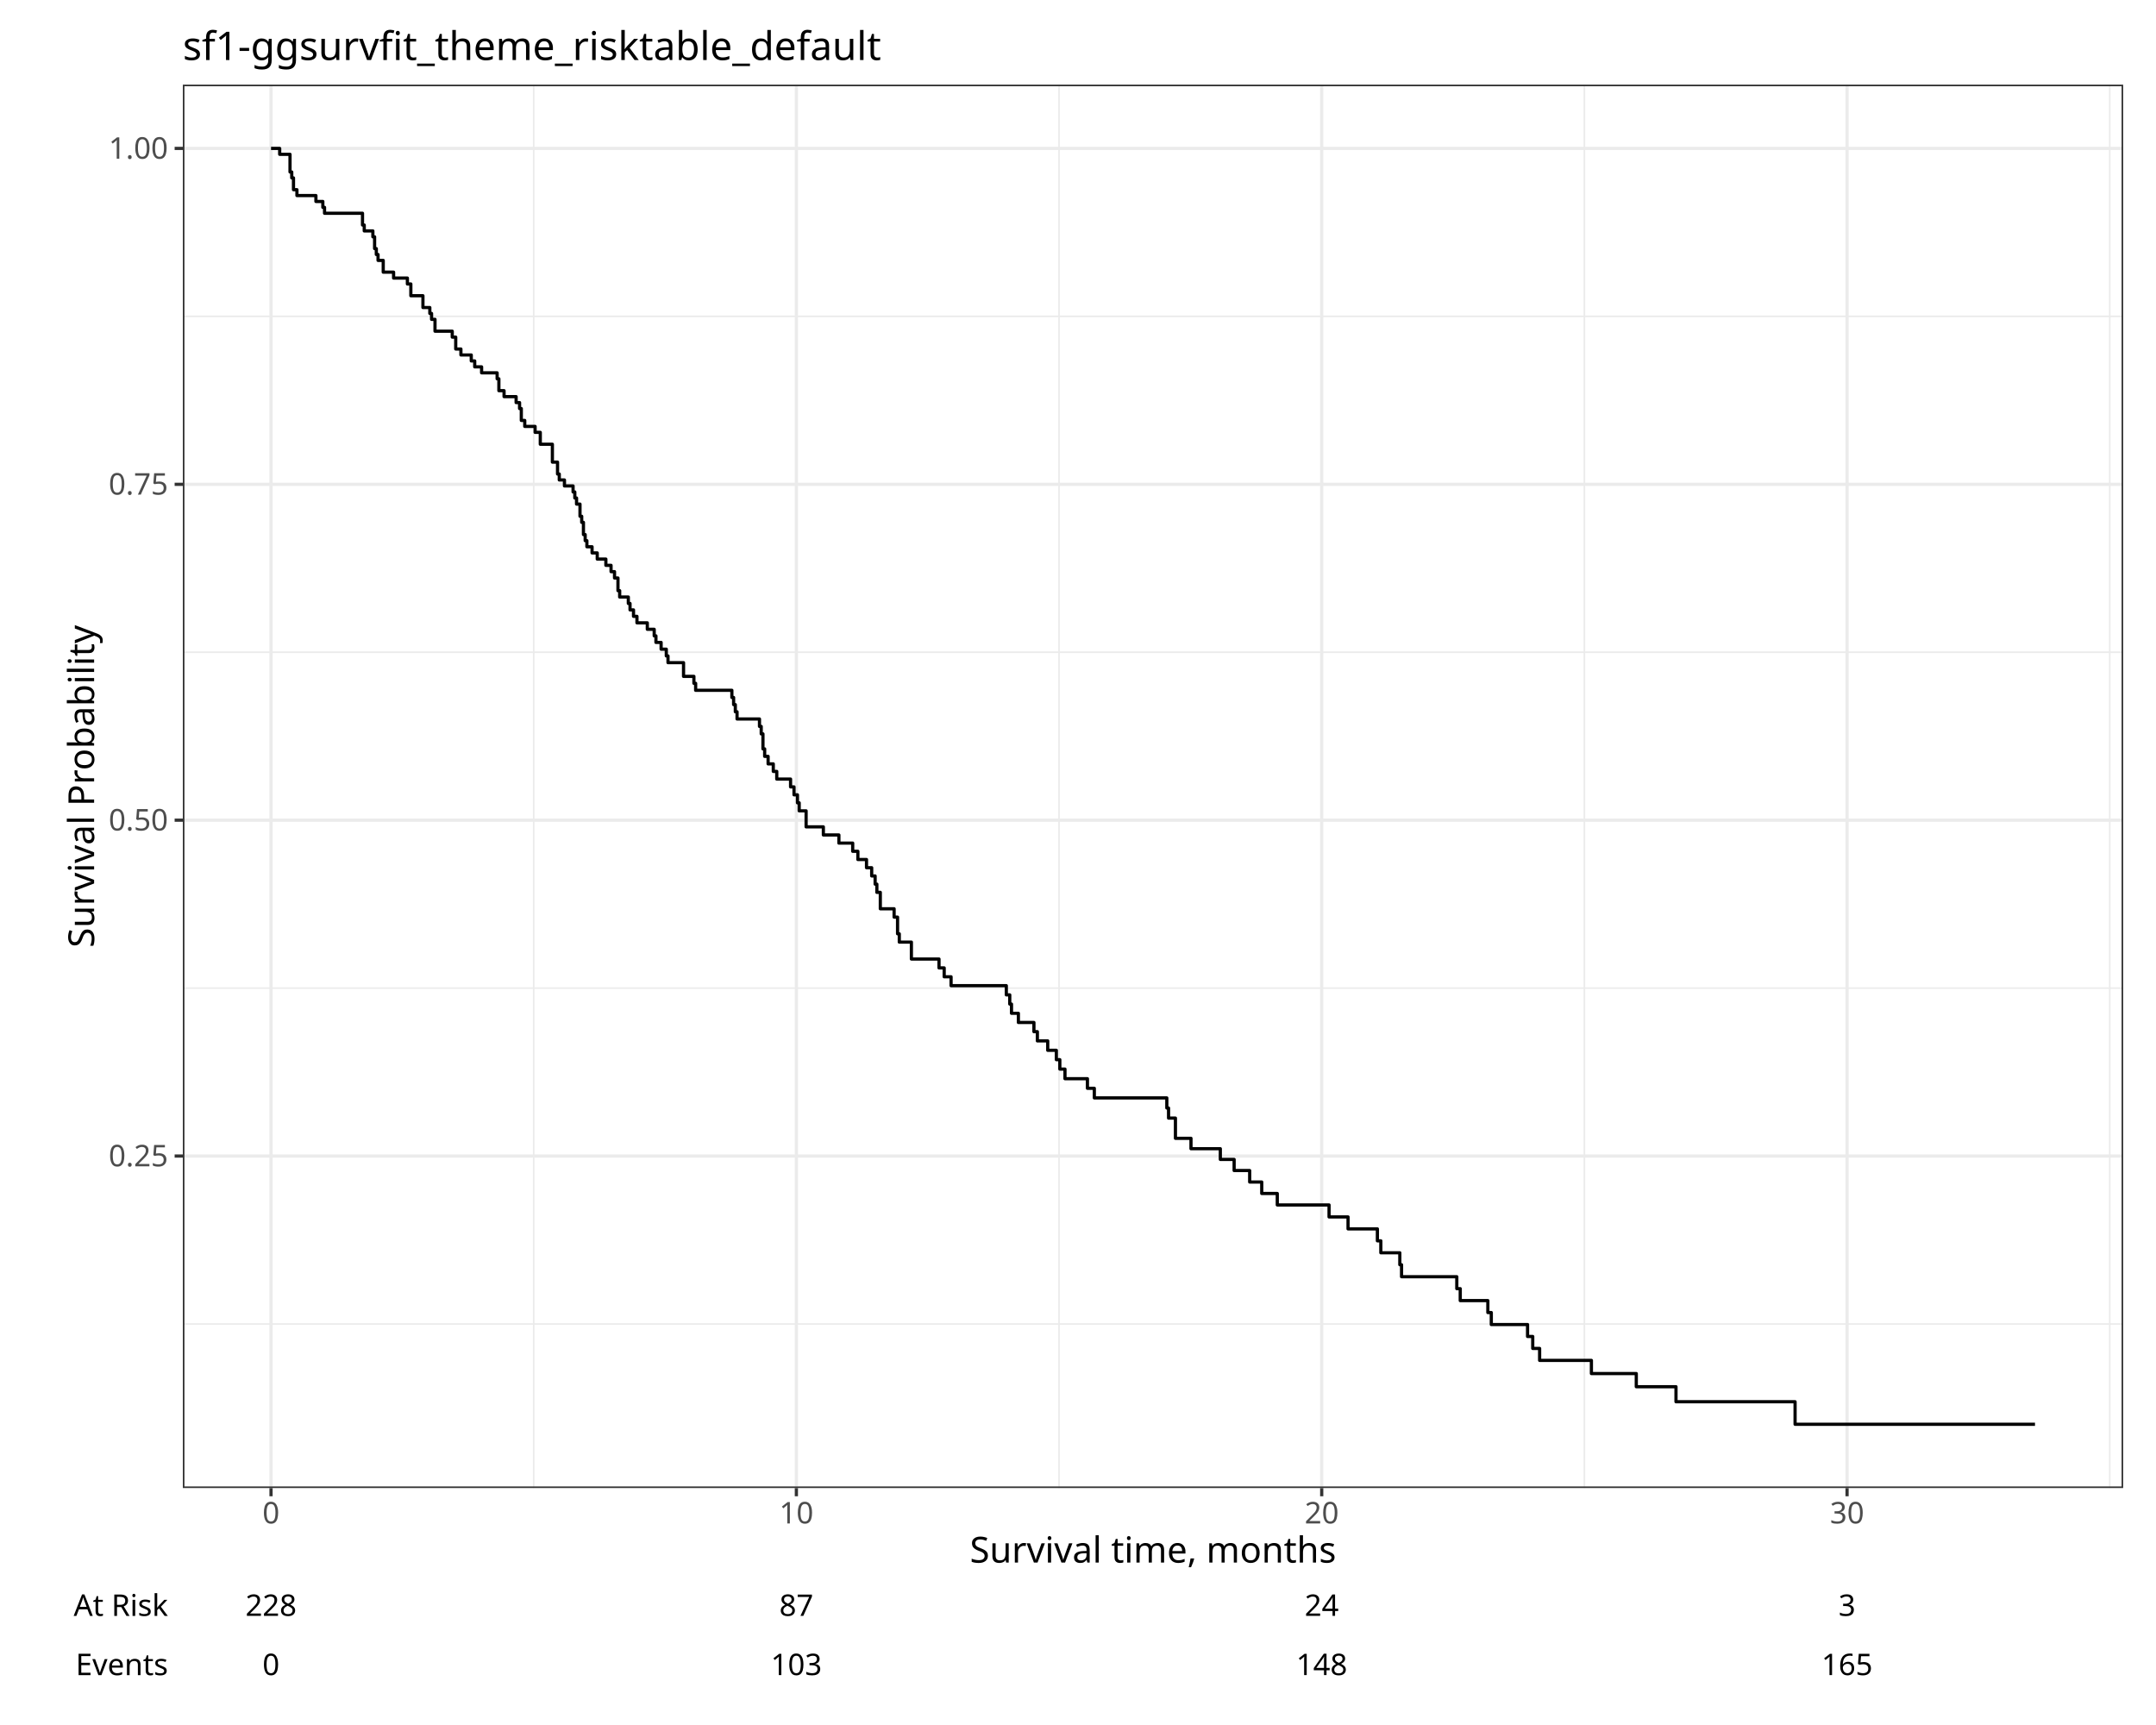
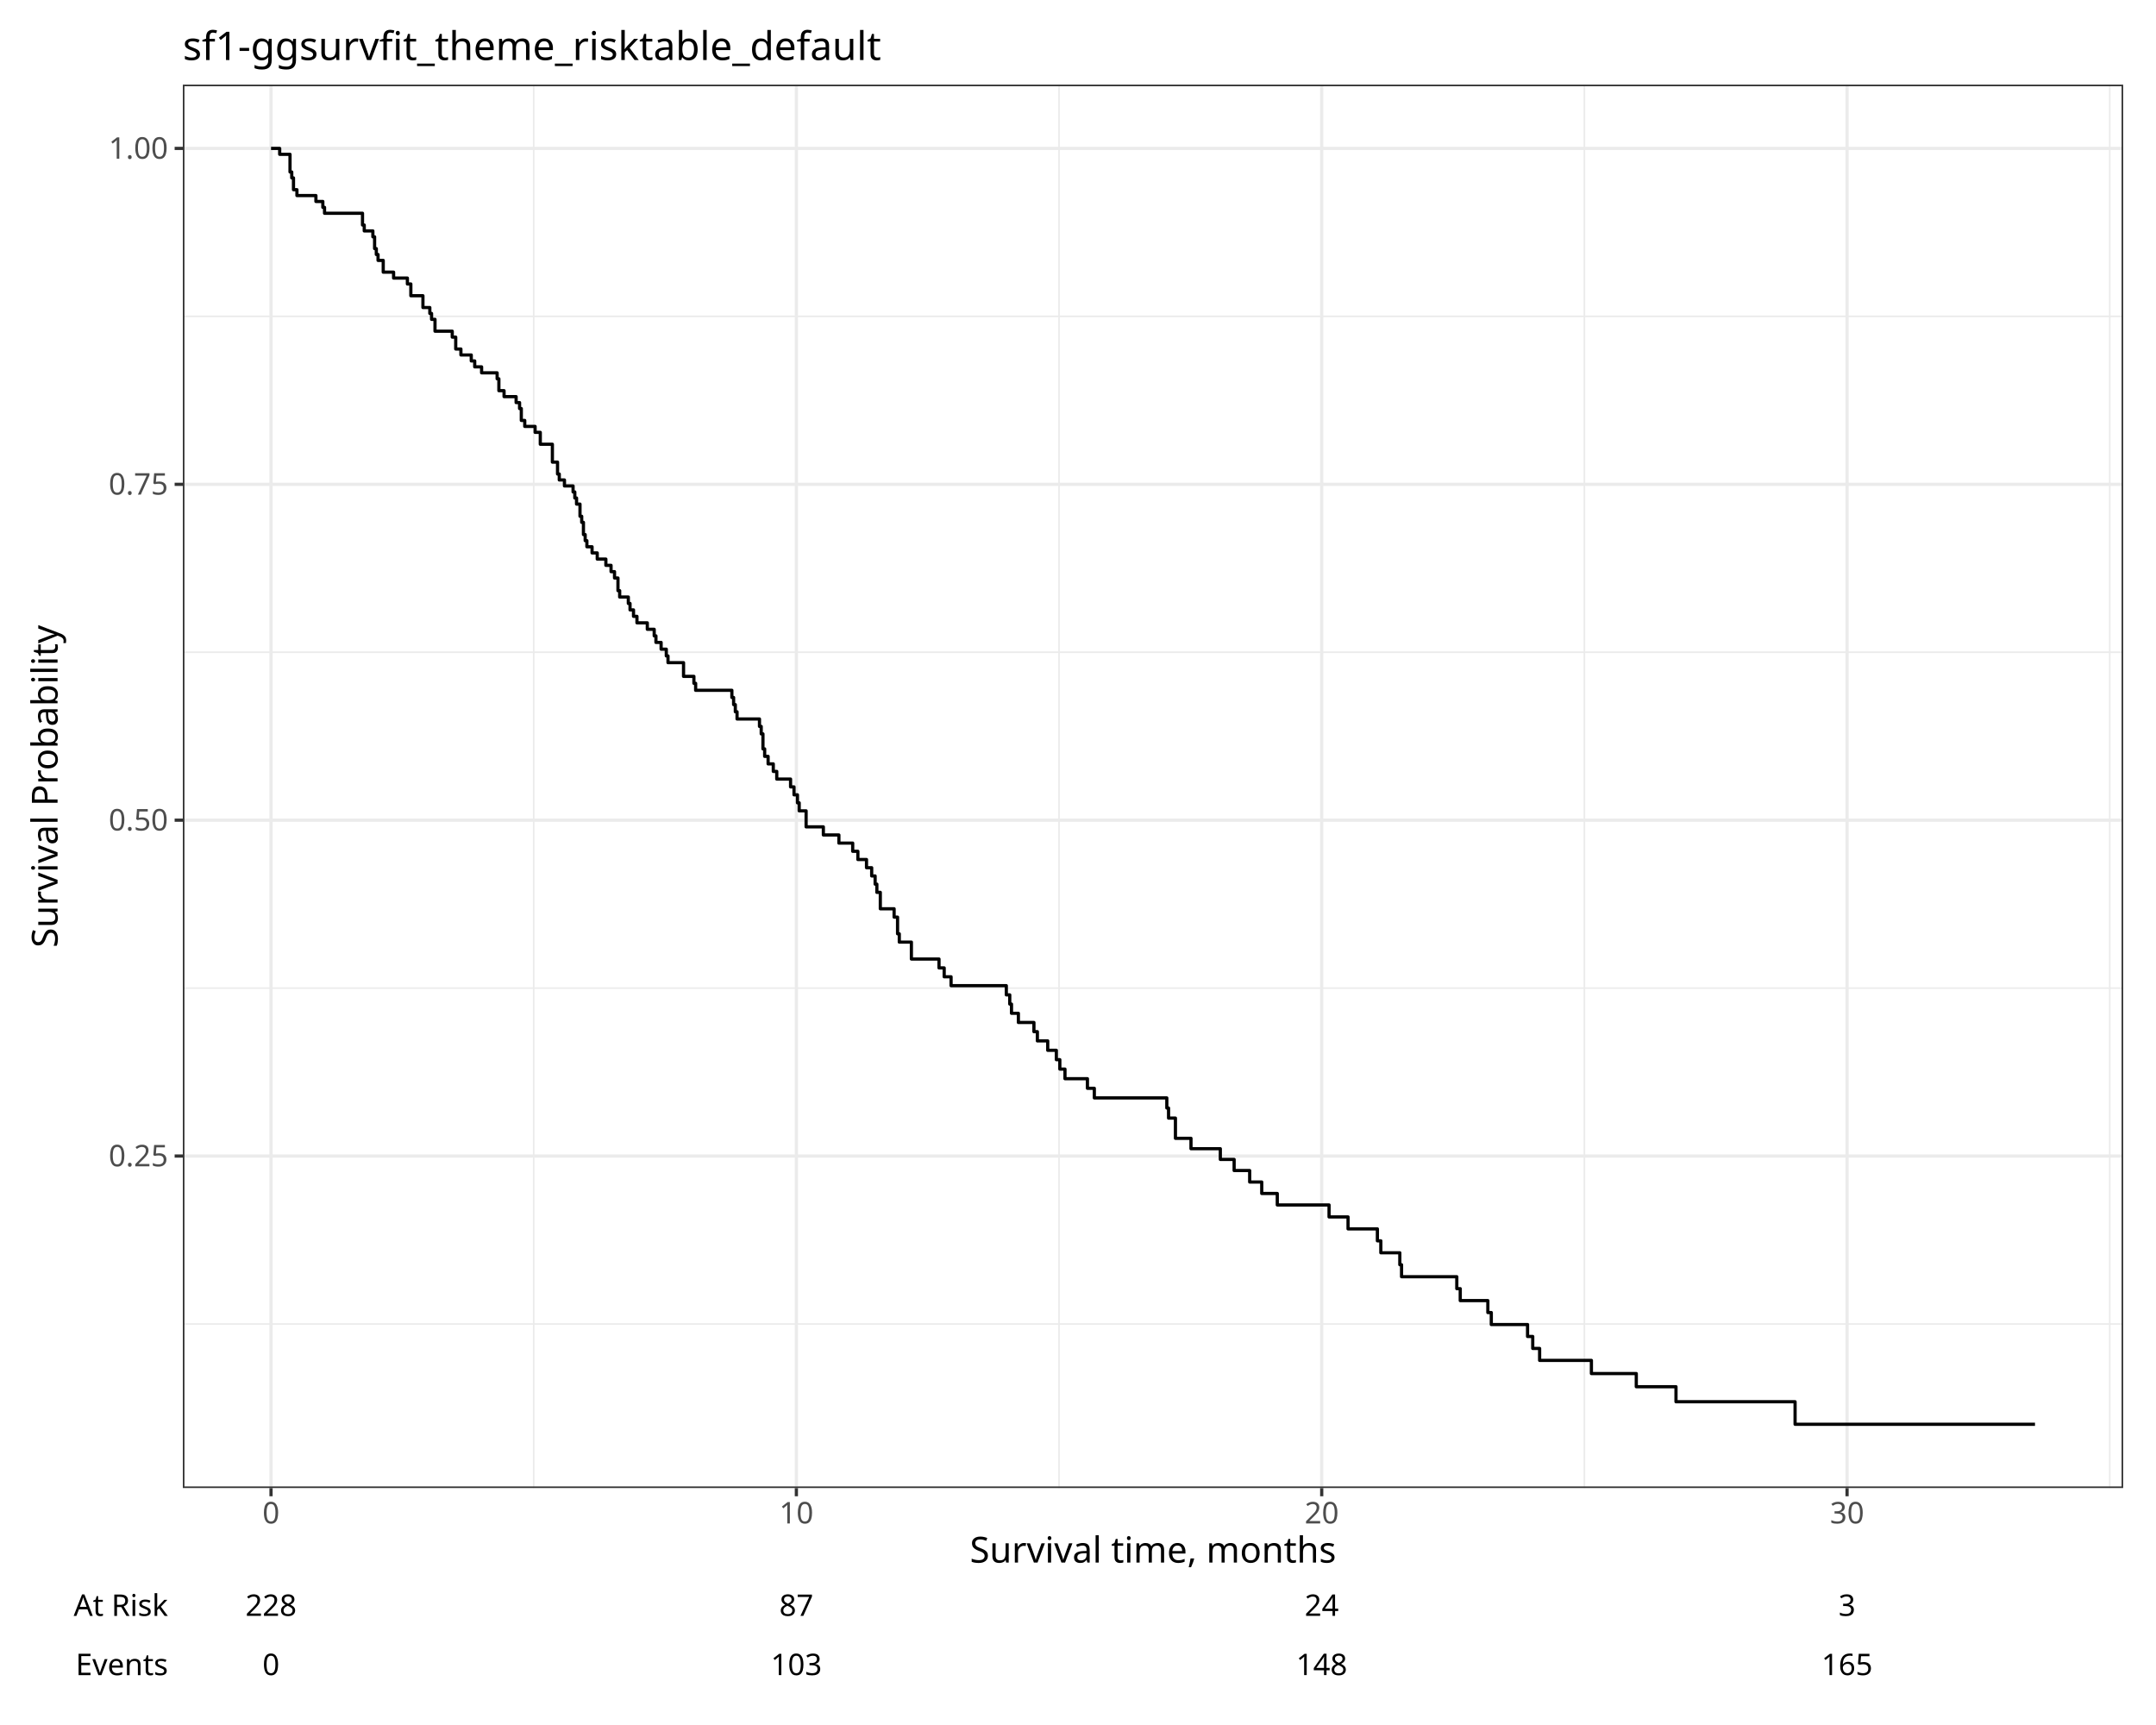
<svg xmlns="http://www.w3.org/2000/svg" class="svglite" data-engine-version="2.0" width="720.00pt" height="576.00pt" viewBox="0 0 720.00 576.00">
  <defs>
    <style type="text/css">
    .svglite line, .svglite polyline, .svglite polygon, .svglite path, .svglite rect, .svglite circle {
      fill: none;
      stroke: #000000;
      stroke-linecap: round;
      stroke-linejoin: round;
      stroke-miterlimit: 10.00;
    }
  </style>
  </defs>
  <rect width="100%" height="100%" style="stroke: none; fill: #FFFFFF;" />
  <defs>
    <clipPath id="cpMC4wMHw3MjAuMDB8MC4wMHw1NzYuMDA=">
      <rect x="0.00" y="0.00" width="720.00" height="576.00" />
    </clipPath>
  </defs>
  <g clip-path="url(#cpMC4wMHw3MjAuMDB8MC4wMHw1NzYuMDA=)">
    <rect x="0.00" y="0.00" width="720.00" height="576.00" style="stroke-width: 1.07; stroke: #FFFFFF; fill: #FFFFFF;" />
  </g>
  <defs>
    <clipPath id="cpNS40OHw3MTQuNTJ8NS40OHw1MjQuMjY=">
      <rect x="5.48" y="5.48" width="709.04" height="518.78" />
    </clipPath>
  </defs>
  <g clip-path="url(#cpNS40OHw3MTQuNTJ8NS40OHw1MjQuMjY=)">
    <rect x="5.48" y="5.48" width="709.04" height="518.78" style="stroke-width: 1.07; stroke: #FFFFFF; fill: #FFFFFF;" />
  </g>
  <g clip-path="url(#cpMC4wMHw3MjAuMDB8MC4wMHw1NzYuMDA=)">
</g>
  <defs>
    <clipPath id="cpNS40OHw3MTQuNTJ8NTI0LjI2fDU3MC41Mg==">
      <rect x="5.48" y="524.26" width="709.04" height="46.26" />
    </clipPath>
  </defs>
  <g clip-path="url(#cpNS40OHw3MTQuNTJ8NTI0LjI2fDU3MC41Mg==)">
    <rect x="5.48" y="524.26" width="709.04" height="46.26" style="stroke-width: 1.07; stroke: #FFFFFF; fill: #FFFFFF;" />
  </g>
  <g clip-path="url(#cpMC4wMHw3MjAuMDB8MC4wMHw1NzYuMDA=)">
</g>
  <defs>
    <clipPath id="cpMTAuOTZ8NzA5LjA0fDEwLjk2fDU2NS4wNA==">
      <rect x="10.96" y="10.96" width="698.08" height="554.08" />
    </clipPath>
  </defs>
  <g clip-path="url(#cpMTAuOTZ8NzA5LjA0fDEwLjk2fDU2NS4wNA==)">
</g>
  <g clip-path="url(#cpMC4wMHw3MjAuMDB8MC4wMHw1NzYuMDA=)">
</g>
  <defs>
    <clipPath id="cpMTAuOTZ8NzA5LjA0fDEwLjk2fDUxOC43OA==">
      <rect x="10.96" y="10.96" width="698.08" height="507.83" />
    </clipPath>
  </defs>
  <g clip-path="url(#cpMTAuOTZ8NzA5LjA0fDEwLjk2fDUxOC43OA==)">
</g>
  <g clip-path="url(#cpMC4wMHw3MjAuMDB8MC4wMHw1NzYuMDA=)">
</g>
  <g clip-path="url(#cpNS40OHw3MTQuNTJ8NS40OHw1MjQuMjY=)">
    <rect x="5.48" y="5.48" width="709.04" height="518.78" style="stroke-width: 1.07; stroke: #FFFFFF; fill: #FFFFFF;" />
  </g>
  <defs>
    <clipPath id="cpNjEuMDZ8NzA5LjA0fDI4LjI2fDQ5Ni44OQ==">
      <rect x="61.06" y="28.26" width="647.98" height="468.62" />
    </clipPath>
  </defs>
  <g clip-path="url(#cpNjEuMDZ8NzA5LjA0fDI4LjI2fDQ5Ni44OQ==)">
    <rect x="61.06" y="28.26" width="647.98" height="468.62" style="stroke-width: 1.07; stroke: none; fill: #FFFFFF;" />
    <polyline points="61.06,442.09 709.04,442.09 " style="stroke-width: 0.53; stroke: #EBEBEB; stroke-linecap: butt;" />
    <polyline points="61.06,329.94 709.04,329.94 " style="stroke-width: 0.53; stroke: #EBEBEB; stroke-linecap: butt;" />
    <polyline points="61.06,217.79 709.04,217.79 " style="stroke-width: 0.53; stroke: #EBEBEB; stroke-linecap: butt;" />
    <polyline points="61.06,105.64 709.04,105.64 " style="stroke-width: 0.53; stroke: #EBEBEB; stroke-linecap: butt;" />
    <polyline points="178.23,496.89 178.23,28.26 " style="stroke-width: 0.53; stroke: #EBEBEB; stroke-linecap: butt;" />
    <polyline points="353.67,496.89 353.67,28.26 " style="stroke-width: 0.53; stroke: #EBEBEB; stroke-linecap: butt;" />
    <polyline points="529.11,496.89 529.11,28.26 " style="stroke-width: 0.53; stroke: #EBEBEB; stroke-linecap: butt;" />
    <polyline points="704.55,496.89 704.55,28.26 " style="stroke-width: 0.53; stroke: #EBEBEB; stroke-linecap: butt;" />
    <polyline points="61.06,386.02 709.04,386.02 " style="stroke-width: 1.07; stroke: #EBEBEB; stroke-linecap: butt;" />
    <polyline points="61.06,273.87 709.04,273.87 " style="stroke-width: 1.07; stroke: #EBEBEB; stroke-linecap: butt;" />
    <polyline points="61.06,161.72 709.04,161.72 " style="stroke-width: 1.07; stroke: #EBEBEB; stroke-linecap: butt;" />
    <polyline points="61.06,49.56 709.04,49.56 " style="stroke-width: 1.07; stroke: #EBEBEB; stroke-linecap: butt;" />
    <polyline points="90.51,496.89 90.51,28.26 " style="stroke-width: 1.07; stroke: #EBEBEB; stroke-linecap: butt;" />
    <polyline points="265.95,496.89 265.95,28.26 " style="stroke-width: 1.07; stroke: #EBEBEB; stroke-linecap: butt;" />
    <polyline points="441.39,496.89 441.39,28.26 " style="stroke-width: 1.07; stroke: #EBEBEB; stroke-linecap: butt;" />
    <polyline points="616.83,496.89 616.83,28.26 " style="stroke-width: 1.07; stroke: #EBEBEB; stroke-linecap: butt;" />
    <polyline points="90.51,49.56 93.40,49.56 93.40,51.53 96.85,51.53 96.85,57.43 97.43,57.43 97.43,59.40 98.01,59.40 98.01,63.34 99.16,63.34 99.16,65.30 105.50,65.30 105.50,67.27 107.81,67.27 107.81,69.24 108.38,69.24 108.38,71.21 121.06,71.21 121.06,75.14 121.64,75.14 121.64,77.11 124.52,77.11 124.52,79.08 125.10,79.08 125.10,83.01 125.67,83.01 125.67,84.98 126.25,84.98 126.25,86.95 127.98,86.95 127.98,90.88 131.44,90.88 131.44,92.85 136.05,92.85 136.05,94.82 137.20,94.82 137.20,98.75 141.24,98.75 141.24,102.69 143.54,102.69 143.54,104.66 144.12,104.66 144.12,106.63 145.27,106.63 145.27,110.59 151.03,110.59 151.03,112.57 152.19,112.57 152.19,116.54 153.92,116.54 153.92,118.53 157.38,118.53 157.38,120.52 158.53,120.52 158.53,122.50 160.83,122.50 160.83,124.49 166.02,124.49 166.02,126.48 166.60,126.48 166.60,130.45 168.33,130.45 168.33,132.44 172.36,132.44 172.36,134.43 173.51,134.43 173.51,136.42 174.09,136.42 174.09,140.39 175.24,140.39 175.24,142.38 178.70,142.38 178.70,144.37 180.43,144.37 180.43,148.34 184.47,148.34 184.47,154.31 186.19,154.31 186.19,158.28 186.77,158.28 186.77,160.27 188.50,160.27 188.50,162.26 190.23,162.26 190.23,162.26 190.81,162.26 190.81,162.26 191.38,162.26 191.38,164.27 191.96,164.27 191.96,166.29 192.54,166.29 192.54,168.32 193.69,168.32 193.69,172.39 194.26,172.39 194.26,174.42 194.84,174.42 194.84,178.50 195.42,178.50 195.42,180.53 195.99,180.53 195.99,182.57 197.15,182.57 197.15,182.57 197.72,182.57 197.72,184.62 198.88,184.62 198.88,184.62 199.45,184.62 199.45,186.68 200.60,186.68 200.60,186.68 201.18,186.68 201.18,186.68 202.33,186.68 202.33,188.77 203.49,188.77 203.49,188.77 204.06,188.77 204.06,190.88 205.22,190.88 205.22,193.00 206.37,193.00 206.37,197.23 206.94,197.23 206.94,199.35 207.52,199.35 207.52,199.35 209.83,199.35 209.83,201.50 210.40,201.50 210.40,203.65 211.56,203.65 211.56,205.80 212.13,205.80 212.13,205.80 212.71,205.80 212.71,207.97 216.17,207.97 216.17,210.13 217.90,210.13 217.90,210.13 218.47,210.13 218.47,212.32 219.05,212.32 219.05,214.51 219.63,214.51 219.63,214.51 220.20,214.51 220.20,214.51 220.78,214.51 220.78,216.77 222.51,216.77 222.51,219.02 223.08,219.02 223.08,221.27 225.97,221.27 225.97,221.27 227.12,221.27 227.12,221.27 228.27,221.27 228.27,225.85 228.85,225.85 228.85,225.85 230.58,225.85 230.58,225.85 231.73,225.85 231.73,228.17 232.31,228.17 232.31,230.50 235.76,230.50 235.76,230.50 239.80,230.50 239.80,230.50 243.83,230.50 243.83,230.50 244.41,230.50 244.41,232.89 244.99,232.89 244.99,235.28 245.56,235.28 245.56,237.67 246.14,237.67 246.14,240.08 247.29,240.08 247.29,240.08 249.60,240.08 249.60,240.08 251.33,240.08 251.33,240.08 253.63,240.08 253.63,242.56 254.21,242.56 254.21,245.05 254.79,245.05 254.79,250.06 255.36,250.06 255.36,252.56 256.51,252.56 256.51,255.07 258.24,255.07 258.24,257.58 258.82,257.58 258.82,257.58 259.40,257.58 259.40,260.14 261.13,260.14 261.13,260.14 263.43,260.14 263.43,260.14 264.01,260.14 264.01,262.75 265.16,262.75 265.16,265.40 266.31,265.40 266.31,268.07 266.89,268.07 266.89,270.75 269.20,270.75 269.20,276.10 272.08,276.10 272.08,276.10 274.96,276.10 274.96,278.81 280.15,278.81 280.15,281.52 281.88,281.52 281.88,281.52 284.76,281.52 284.76,284.26 286.49,284.26 286.49,287.00 289.37,287.00 289.37,289.74 291.10,289.74 291.10,292.49 292.25,292.49 292.25,295.23 292.83,295.23 292.83,297.97 293.98,297.97 293.98,303.45 295.71,303.45 295.71,303.45 298.59,303.45 298.59,306.24 299.74,306.24 299.74,311.80 300.32,311.80 300.32,314.58 304.36,314.58 304.36,320.23 307.24,320.23 307.24,320.23 310.70,320.23 310.70,320.23 311.85,320.23 311.85,320.23 313.58,320.23 313.58,323.20 315.31,323.20 315.31,326.16 317.61,326.16 317.61,329.13 323.38,329.13 323.38,329.13 328.56,329.13 328.56,329.13 336.06,329.13 336.06,332.20 337.21,332.20 337.21,335.27 337.79,335.27 337.79,338.35 340.09,338.35 340.09,341.42 345.28,341.42 345.28,344.49 346.43,344.49 346.43,347.57 349.89,347.57 349.89,350.71 352.77,350.71 352.77,353.84 353.93,353.84 353.93,356.98 354.50,356.98 354.50,356.98 355.65,356.98 355.65,360.19 363.15,360.19 363.15,363.40 365.45,363.40 365.45,366.61 385.05,366.61 385.05,366.61 389.66,366.61 389.66,369.98 390.24,369.98 390.24,373.35 392.54,373.35 392.54,380.10 395.43,380.10 395.43,380.10 397.73,380.10 397.73,383.57 403.50,383.57 403.50,383.57 407.53,383.57 407.53,387.15 408.11,387.15 408.11,387.15 412.14,387.15 412.14,390.86 412.72,390.86 412.72,390.86 417.33,390.86 417.33,394.69 421.36,394.69 421.36,398.52 426.55,398.52 426.55,402.35 429.43,402.35 429.43,402.35 443.84,402.35 443.84,406.35 450.18,406.35 450.18,410.34 459.98,410.34 459.98,414.33 461.13,414.33 461.13,418.32 467.47,418.32 467.47,422.31 468.05,422.31 468.05,426.31 486.50,426.31 486.50,430.30 487.65,430.30 487.65,434.29 496.87,434.29 496.87,438.28 498.02,438.28 498.02,442.28 510.13,442.28 510.13,446.27 511.86,446.27 511.86,450.26 514.16,450.26 514.16,454.25 517.04,454.25 517.04,454.25 531.45,454.25 531.45,458.65 546.44,458.65 546.44,463.04 555.09,463.04 555.09,463.04 559.70,463.04 559.70,468.06 563.73,468.06 563.73,468.06 574.68,468.06 574.68,468.06 599.47,468.06 599.47,475.58 646.73,475.58 646.73,475.58 672.67,475.58 672.67,475.58 679.59,475.58 679.59,475.58 " style="stroke-width: 1.07; stroke-linecap: butt;" />
    <rect x="61.06" y="28.26" width="647.98" height="468.62" style="stroke-width: 1.07; stroke: #333333;" />
  </g>
  <g clip-path="url(#cpNS40OHw3MTQuNTJ8NS40OHw1MjQuMjY=)">
</g>
  <g clip-path="url(#cpMC4wMHw3MjAuMDB8MC4wMHw1NzYuMDA=)">
</g>
  <g clip-path="url(#cpNS40OHw3MTQuNTJ8NS40OHw1MjQuMjY=)">
</g>
  <g clip-path="url(#cpMC4wMHw3MjAuMDB8MC4wMHw1NzYuMDA=)">
</g>
  <g clip-path="url(#cpNS40OHw3MTQuNTJ8NS40OHw1MjQuMjY=)">
</g>
  <g clip-path="url(#cpMC4wMHw3MjAuMDB8MC4wMHw1NzYuMDA=)">
</g>
  <g clip-path="url(#cpNS40OHw3MTQuNTJ8NS40OHw1MjQuMjY=)">
</g>
  <g clip-path="url(#cpMC4wMHw3MjAuMDB8MC4wMHw1NzYuMDA=)">
</g>
  <g clip-path="url(#cpNS40OHw3MTQuNTJ8NS40OHw1MjQuMjY=)">
</g>
  <g clip-path="url(#cpMC4wMHw3MjAuMDB8MC4wMHw1NzYuMDA=)">
</g>
  <g clip-path="url(#cpNS40OHw3MTQuNTJ8NS40OHw1MjQuMjY=)">
</g>
  <g clip-path="url(#cpMC4wMHw3MjAuMDB8MC4wMHw1NzYuMDA=)">
    <text x="56.13" y="389.46" text-anchor="end" style="font-size: 10.00px; fill: #4D4D4D; font-family: sans;" textLength="19.46px" lengthAdjust="spacingAndGlyphs">0.25</text>
    <text x="56.13" y="277.31" text-anchor="end" style="font-size: 10.00px; fill: #4D4D4D; font-family: sans;" textLength="19.46px" lengthAdjust="spacingAndGlyphs">0.50</text>
    <text x="56.13" y="165.16" text-anchor="end" style="font-size: 10.00px; fill: #4D4D4D; font-family: sans;" textLength="19.46px" lengthAdjust="spacingAndGlyphs">0.75</text>
    <text x="56.13" y="53.00" text-anchor="end" style="font-size: 10.00px; fill: #4D4D4D; font-family: sans;" textLength="19.46px" lengthAdjust="spacingAndGlyphs">1.00</text>
    <polyline points="58.32,386.02 61.06,386.02 " style="stroke-width: 1.07; stroke: #333333; stroke-linecap: butt;" />
    <polyline points="58.32,273.87 61.06,273.87 " style="stroke-width: 1.07; stroke: #333333; stroke-linecap: butt;" />
    <polyline points="58.32,161.72 61.06,161.72 " style="stroke-width: 1.07; stroke: #333333; stroke-linecap: butt;" />
    <polyline points="58.32,49.56 61.06,49.56 " style="stroke-width: 1.07; stroke: #333333; stroke-linecap: butt;" />
  </g>
  <g clip-path="url(#cpNS40OHw3MTQuNTJ8NS40OHw1MjQuMjY=)">
</g>
  <g clip-path="url(#cpMC4wMHw3MjAuMDB8MC4wMHw1NzYuMDA=)">
</g>
  <g clip-path="url(#cpNS40OHw3MTQuNTJ8NS40OHw1MjQuMjY=)">
</g>
  <g clip-path="url(#cpMC4wMHw3MjAuMDB8MC4wMHw1NzYuMDA=)">
    <polyline points="90.51,499.62 90.51,496.89 " style="stroke-width: 1.07; stroke: #333333; stroke-linecap: butt;" />
    <polyline points="265.95,499.62 265.95,496.89 " style="stroke-width: 1.07; stroke: #333333; stroke-linecap: butt;" />
    <polyline points="441.39,499.62 441.39,496.89 " style="stroke-width: 1.07; stroke: #333333; stroke-linecap: butt;" />
    <polyline points="616.83,499.62 616.83,496.89 " style="stroke-width: 1.07; stroke: #333333; stroke-linecap: butt;" />
    <text x="90.51" y="508.70" text-anchor="middle" style="font-size: 10.00px; fill: #4D4D4D; font-family: sans;" textLength="5.56px" lengthAdjust="spacingAndGlyphs">0</text>
    <text x="265.95" y="508.70" text-anchor="middle" style="font-size: 10.00px; fill: #4D4D4D; font-family: sans;" textLength="11.12px" lengthAdjust="spacingAndGlyphs">10</text>
    <text x="441.39" y="508.70" text-anchor="middle" style="font-size: 10.00px; fill: #4D4D4D; font-family: sans;" textLength="11.12px" lengthAdjust="spacingAndGlyphs">20</text>
    <text x="616.83" y="508.70" text-anchor="middle" style="font-size: 10.00px; fill: #4D4D4D; font-family: sans;" textLength="11.12px" lengthAdjust="spacingAndGlyphs">30</text>
  </g>
  <g clip-path="url(#cpNS40OHw3MTQuNTJ8NS40OHw1MjQuMjY=)">
</g>
  <g clip-path="url(#cpMC4wMHw3MjAuMDB8MC4wMHw1NzYuMDA=)">
</g>
  <g clip-path="url(#cpNS40OHw3MTQuNTJ8NS40OHw1MjQuMjY=)">
</g>
  <g clip-path="url(#cpMC4wMHw3MjAuMDB8MC4wMHw1NzYuMDA=)">
    <text x="385.05" y="521.77" text-anchor="middle" style="font-size: 12.00px; font-family: sans;" textLength="114.72px" lengthAdjust="spacingAndGlyphs">Survival time, months</text>
  </g>
  <g clip-path="url(#cpNS40OHw3MTQuNTJ8NS40OHw1MjQuMjY=)">
</g>
  <g clip-path="url(#cpMC4wMHw3MjAuMDB8MC4wMHw1NzYuMDA=)">
-     <text transform="translate(31.43,262.57) rotate(-90)" text-anchor="middle" style="font-size: 12.00px; font-family: sans;" textLength="102.05px" lengthAdjust="spacingAndGlyphs">Survival Probability</text>
-   </g>
+     <text transform="translate(19.22,262.57) rotate(-90)" text-anchor="middle" style="font-size: 12.00px; font-family: sans;" textLength="102.05px" lengthAdjust="spacingAndGlyphs">Survival Probability</text>
+   </g>
+   <g clip-path="url(#cpNS40OHw3MTQuNTJ8NS40OHw1MjQuMjY=)">
+ </g>
+   <g clip-path="url(#cpMC4wMHw3MjAuMDB8MC4wMHw1NzYuMDA=)">
+ </g>
+   <g clip-path="url(#cpNS40OHw3MTQuNTJ8NS40OHw1MjQuMjY=)">
+ </g>
+   <g clip-path="url(#cpMC4wMHw3MjAuMDB8MC4wMHw1NzYuMDA=)">
+ </g>
+   <g clip-path="url(#cpNS40OHw3MTQuNTJ8NS40OHw1MjQuMjY=)">
+ </g>
+   <g clip-path="url(#cpMC4wMHw3MjAuMDB8MC4wMHw1NzYuMDA=)">
+ </g>
+   <g clip-path="url(#cpNS40OHw3MTQuNTJ8NS40OHw1MjQuMjY=)">
+ </g>
+   <g clip-path="url(#cpMC4wMHw3MjAuMDB8MC4wMHw1NzYuMDA=)">
+ </g>
+   <g clip-path="url(#cpNS40OHw3MTQuNTJ8NS40OHw1MjQuMjY=)">
+ </g>
+   <g clip-path="url(#cpMC4wMHw3MjAuMDB8MC4wMHw1NzYuMDA=)">
+ </g>
  <g clip-path="url(#cpNS40OHw3MTQuNTJ8NS40OHw1MjQuMjY=)">
</g>
  <g clip-path="url(#cpMC4wMHw3MjAuMDB8MC4wMHw1NzYuMDA=)">
</g>
  <g clip-path="url(#cpNS40OHw3MTQuNTJ8NS40OHw1MjQuMjY=)">
</g>
  <g clip-path="url(#cpMC4wMHw3MjAuMDB8MC4wMHw1NzYuMDA=)">
</g>
  <g clip-path="url(#cpNS40OHw3MTQuNTJ8NS40OHw1MjQuMjY=)">
</g>
  <g clip-path="url(#cpMC4wMHw3MjAuMDB8MC4wMHw1NzYuMDA=)">
    <text x="61.06" y="20.04" style="font-size: 13.20px; font-family: sans;" textLength="219.42px" lengthAdjust="spacingAndGlyphs">sf1-ggsurvfit_theme_risktable_default</text>
  </g>
-   <g clip-path="url(#cpNS40OHw3MTQuNTJ8NS40OHw1MjQuMjY=)">
- </g>
-   <g clip-path="url(#cpMC4wMHw3MjAuMDB8MC4wMHw1NzYuMDA=)">
- </g>
  <g clip-path="url(#cpNS40OHw3MTQuNTJ8NS40OHw1MjQuMjY=)">
</g>
  <g clip-path="url(#cpMC4wMHw3MjAuMDB8MC4wMHw1NzYuMDA=)">
</g>
  <g clip-path="url(#cpNS40OHw3MTQuNTJ8NS40OHw1MjQuMjY=)">
</g>
  <g clip-path="url(#cpMC4wMHw3MjAuMDB8MC4wMHw1NzYuMDA=)">
</g>
  <defs>
    <clipPath id="cpMTAuOTZ8NzA5LjA0fDEwLjk2fDEwLjk2">
      <rect x="10.96" y="10.96" width="698.08" height="0.00" />
    </clipPath>
  </defs>
  <g clip-path="url(#cpMTAuOTZ8NzA5LjA0fDEwLjk2fDEwLjk2)">
</g>
  <g clip-path="url(#cpMC4wMHw3MjAuMDB8MC4wMHw1NzYuMDA=)">
</g>
  <g clip-path="url(#cpMTAuOTZ8NzA5LjA0fDEwLjk2fDEwLjk2)">
</g>
  <g clip-path="url(#cpMC4wMHw3MjAuMDB8MC4wMHw1NzYuMDA=)">
</g>
  <defs>
    <clipPath id="cpMTAuOTZ8NzA5LjA0fDUxOC43OHw1MTguNzg=">
      <rect x="10.96" y="518.78" width="698.08" height="0.00" />
    </clipPath>
  </defs>
  <g clip-path="url(#cpMTAuOTZ8NzA5LjA0fDUxOC43OHw1MTguNzg=)">
</g>
  <g clip-path="url(#cpMC4wMHw3MjAuMDB8MC4wMHw1NzYuMDA=)">
</g>
  <defs>
    <clipPath id="cpMTAuOTZ8NzA5LjA0fDUyOS43NHw1NjUuMDQ=">
      <rect x="10.96" y="529.74" width="698.08" height="35.30" />
    </clipPath>
  </defs>
  <g clip-path="url(#cpMTAuOTZ8NzA5LjA0fDUyOS43NHw1NjUuMDQ=)">
</g>
  <g clip-path="url(#cpMC4wMHw3MjAuMDB8MC4wMHw1NzYuMDA=)">
</g>
  <g clip-path="url(#cpNS40OHw3MTQuNTJ8NTI0LjI2fDU3MC41Mg==)">
    <rect x="5.48" y="524.26" width="709.04" height="46.26" style="stroke-width: 1.07; stroke: #FFFFFF; fill: #FFFFFF;" />
  </g>
  <defs>
    <clipPath id="cpNjEuMDZ8NzA5LjA0fDUyNC4yNnw1NjcuNzg=">
      <rect x="61.06" y="524.26" width="647.98" height="43.52" />
    </clipPath>
  </defs>
  <g clip-path="url(#cpNjEuMDZ8NzA5LjA0fDUyNC4yNnw1NjcuNzg=)">
    <rect x="61.06" y="524.26" width="647.98" height="43.52" style="stroke-width: 1.07; stroke: none; fill: #FFFFFF;" />
    <text x="90.51" y="539.56" text-anchor="middle" style="font-size: 9.96px; font-family: sans;" textLength="16.62px" lengthAdjust="spacingAndGlyphs">228</text>
    <text x="90.51" y="559.34" text-anchor="middle" style="font-size: 9.96px; font-family: sans;" textLength="5.54px" lengthAdjust="spacingAndGlyphs">0</text>
    <text x="265.95" y="539.56" text-anchor="middle" style="font-size: 9.96px; font-family: sans;" textLength="11.08px" lengthAdjust="spacingAndGlyphs">87</text>
    <text x="265.95" y="559.34" text-anchor="middle" style="font-size: 9.96px; font-family: sans;" textLength="16.62px" lengthAdjust="spacingAndGlyphs">103</text>
    <text x="441.39" y="539.56" text-anchor="middle" style="font-size: 9.96px; font-family: sans;" textLength="11.08px" lengthAdjust="spacingAndGlyphs">24</text>
    <text x="441.39" y="559.34" text-anchor="middle" style="font-size: 9.96px; font-family: sans;" textLength="16.62px" lengthAdjust="spacingAndGlyphs">148</text>
    <text x="616.83" y="539.56" text-anchor="middle" style="font-size: 9.96px; font-family: sans;" textLength="5.54px" lengthAdjust="spacingAndGlyphs">3</text>
    <text x="616.83" y="559.34" text-anchor="middle" style="font-size: 9.96px; font-family: sans;" textLength="16.62px" lengthAdjust="spacingAndGlyphs">165</text>
  </g>
  <g clip-path="url(#cpNS40OHw3MTQuNTJ8NTI0LjI2fDU3MC41Mg==)">
</g>
  <g clip-path="url(#cpMC4wMHw3MjAuMDB8MC4wMHw1NzYuMDA=)">
</g>
  <g clip-path="url(#cpNS40OHw3MTQuNTJ8NTI0LjI2fDU3MC41Mg==)">
</g>
  <g clip-path="url(#cpMC4wMHw3MjAuMDB8MC4wMHw1NzYuMDA=)">
</g>
  <g clip-path="url(#cpNS40OHw3MTQuNTJ8NTI0LjI2fDU3MC41Mg==)">
</g>
  <g clip-path="url(#cpMC4wMHw3MjAuMDB8MC4wMHw1NzYuMDA=)">
</g>
  <g clip-path="url(#cpNS40OHw3MTQuNTJ8NTI0LjI2fDU3MC41Mg==)">
</g>
  <g clip-path="url(#cpMC4wMHw3MjAuMDB8MC4wMHw1NzYuMDA=)">
</g>
  <g clip-path="url(#cpNS40OHw3MTQuNTJ8NTI0LjI2fDU3MC41Mg==)">
</g>
  <g clip-path="url(#cpMC4wMHw3MjAuMDB8MC4wMHw1NzYuMDA=)">
</g>
  <g clip-path="url(#cpNS40OHw3MTQuNTJ8NTI0LjI2fDU3MC41Mg==)">
</g>
  <g clip-path="url(#cpMC4wMHw3MjAuMDB8MC4wMHw1NzYuMDA=)">
    <text x="56.13" y="559.35" text-anchor="end" style="font-size: 10.00px; font-family: sans;" textLength="30.58px" lengthAdjust="spacingAndGlyphs">Events</text>
    <text x="56.13" y="539.57" text-anchor="end" style="font-size: 10.00px; font-family: sans;" textLength="31.68px" lengthAdjust="spacingAndGlyphs">At Risk</text>
  </g>
  <g clip-path="url(#cpNS40OHw3MTQuNTJ8NTI0LjI2fDU3MC41Mg==)">
</g>
  <g clip-path="url(#cpMC4wMHw3MjAuMDB8MC4wMHw1NzYuMDA=)">
</g>
  <g clip-path="url(#cpNS40OHw3MTQuNTJ8NTI0LjI2fDU3MC41Mg==)">
</g>
  <g clip-path="url(#cpMC4wMHw3MjAuMDB8MC4wMHw1NzYuMDA=)">
</g>
  <g clip-path="url(#cpNS40OHw3MTQuNTJ8NTI0LjI2fDU3MC41Mg==)">
</g>
  <g clip-path="url(#cpMC4wMHw3MjAuMDB8MC4wMHw1NzYuMDA=)">
</g>
  <g clip-path="url(#cpNS40OHw3MTQuNTJ8NTI0LjI2fDU3MC41Mg==)">
</g>
  <g clip-path="url(#cpMC4wMHw3MjAuMDB8MC4wMHw1NzYuMDA=)">
</g>
  <g clip-path="url(#cpNS40OHw3MTQuNTJ8NTI0LjI2fDU3MC41Mg==)">
</g>
  <g clip-path="url(#cpMC4wMHw3MjAuMDB8MC4wMHw1NzYuMDA=)">
</g>
  <g clip-path="url(#cpNS40OHw3MTQuNTJ8NTI0LjI2fDU3MC41Mg==)">
</g>
  <g clip-path="url(#cpMC4wMHw3MjAuMDB8MC4wMHw1NzYuMDA=)">
</g>
  <g clip-path="url(#cpNS40OHw3MTQuNTJ8NTI0LjI2fDU3MC41Mg==)">
</g>
  <g clip-path="url(#cpMC4wMHw3MjAuMDB8MC4wMHw1NzYuMDA=)">
</g>
  <g clip-path="url(#cpNS40OHw3MTQuNTJ8NTI0LjI2fDU3MC41Mg==)">
</g>
  <g clip-path="url(#cpMC4wMHw3MjAuMDB8MC4wMHw1NzYuMDA=)">
</g>
  <g clip-path="url(#cpNS40OHw3MTQuNTJ8NTI0LjI2fDU3MC41Mg==)">
</g>
  <g clip-path="url(#cpMC4wMHw3MjAuMDB8MC4wMHw1NzYuMDA=)">
</g>
  <g clip-path="url(#cpNS40OHw3MTQuNTJ8NTI0LjI2fDU3MC41Mg==)">
</g>
  <g clip-path="url(#cpMC4wMHw3MjAuMDB8MC4wMHw1NzYuMDA=)">
</g>
  <g clip-path="url(#cpNS40OHw3MTQuNTJ8NTI0LjI2fDU3MC41Mg==)">
</g>
  <g clip-path="url(#cpMC4wMHw3MjAuMDB8MC4wMHw1NzYuMDA=)">
</g>
+   <g clip-path="url(#cpNS40OHw3MTQuNTJ8NTI0LjI2fDU3MC41Mg==)">
+ </g>
+   <g clip-path="url(#cpMC4wMHw3MjAuMDB8MC4wMHw1NzYuMDA=)">
+ </g>
+   <g clip-path="url(#cpNS40OHw3MTQuNTJ8NTI0LjI2fDU3MC41Mg==)">
+ </g>
+   <g clip-path="url(#cpMC4wMHw3MjAuMDB8MC4wMHw1NzYuMDA=)">
+ </g>
+   <g clip-path="url(#cpNS40OHw3MTQuNTJ8NTI0LjI2fDU3MC41Mg==)">
+ </g>
+   <g clip-path="url(#cpMC4wMHw3MjAuMDB8MC4wMHw1NzYuMDA=)">
+ </g>
+   <g clip-path="url(#cpNS40OHw3MTQuNTJ8NTI0LjI2fDU3MC41Mg==)">
+ </g>
+   <g clip-path="url(#cpMC4wMHw3MjAuMDB8MC4wMHw1NzYuMDA=)">
+ </g>
  <defs>
    <clipPath id="cpMTAuOTZ8NzA5LjA0fDUyOS43NHw1MjkuNzQ=">
      <rect x="10.96" y="529.74" width="698.08" height="0.00" />
    </clipPath>
  </defs>
  <g clip-path="url(#cpMTAuOTZ8NzA5LjA0fDUyOS43NHw1MjkuNzQ=)">
</g>
  <g clip-path="url(#cpMC4wMHw3MjAuMDB8MC4wMHw1NzYuMDA=)">
</g>
  <g clip-path="url(#cpMTAuOTZ8NzA5LjA0fDUyOS43NHw1MjkuNzQ=)">
</g>
  <g clip-path="url(#cpMC4wMHw3MjAuMDB8MC4wMHw1NzYuMDA=)">
</g>
  <defs>
    <clipPath id="cpMTAuOTZ8NzA5LjA0fDU2NS4wNHw1NjUuMDQ=">
      <rect x="10.96" y="565.04" width="698.08" height="0.00" />
    </clipPath>
  </defs>
  <g clip-path="url(#cpMTAuOTZ8NzA5LjA0fDU2NS4wNHw1NjUuMDQ=)">
</g>
  <g clip-path="url(#cpMC4wMHw3MjAuMDB8MC4wMHw1NzYuMDA=)">
</g>
</svg>
